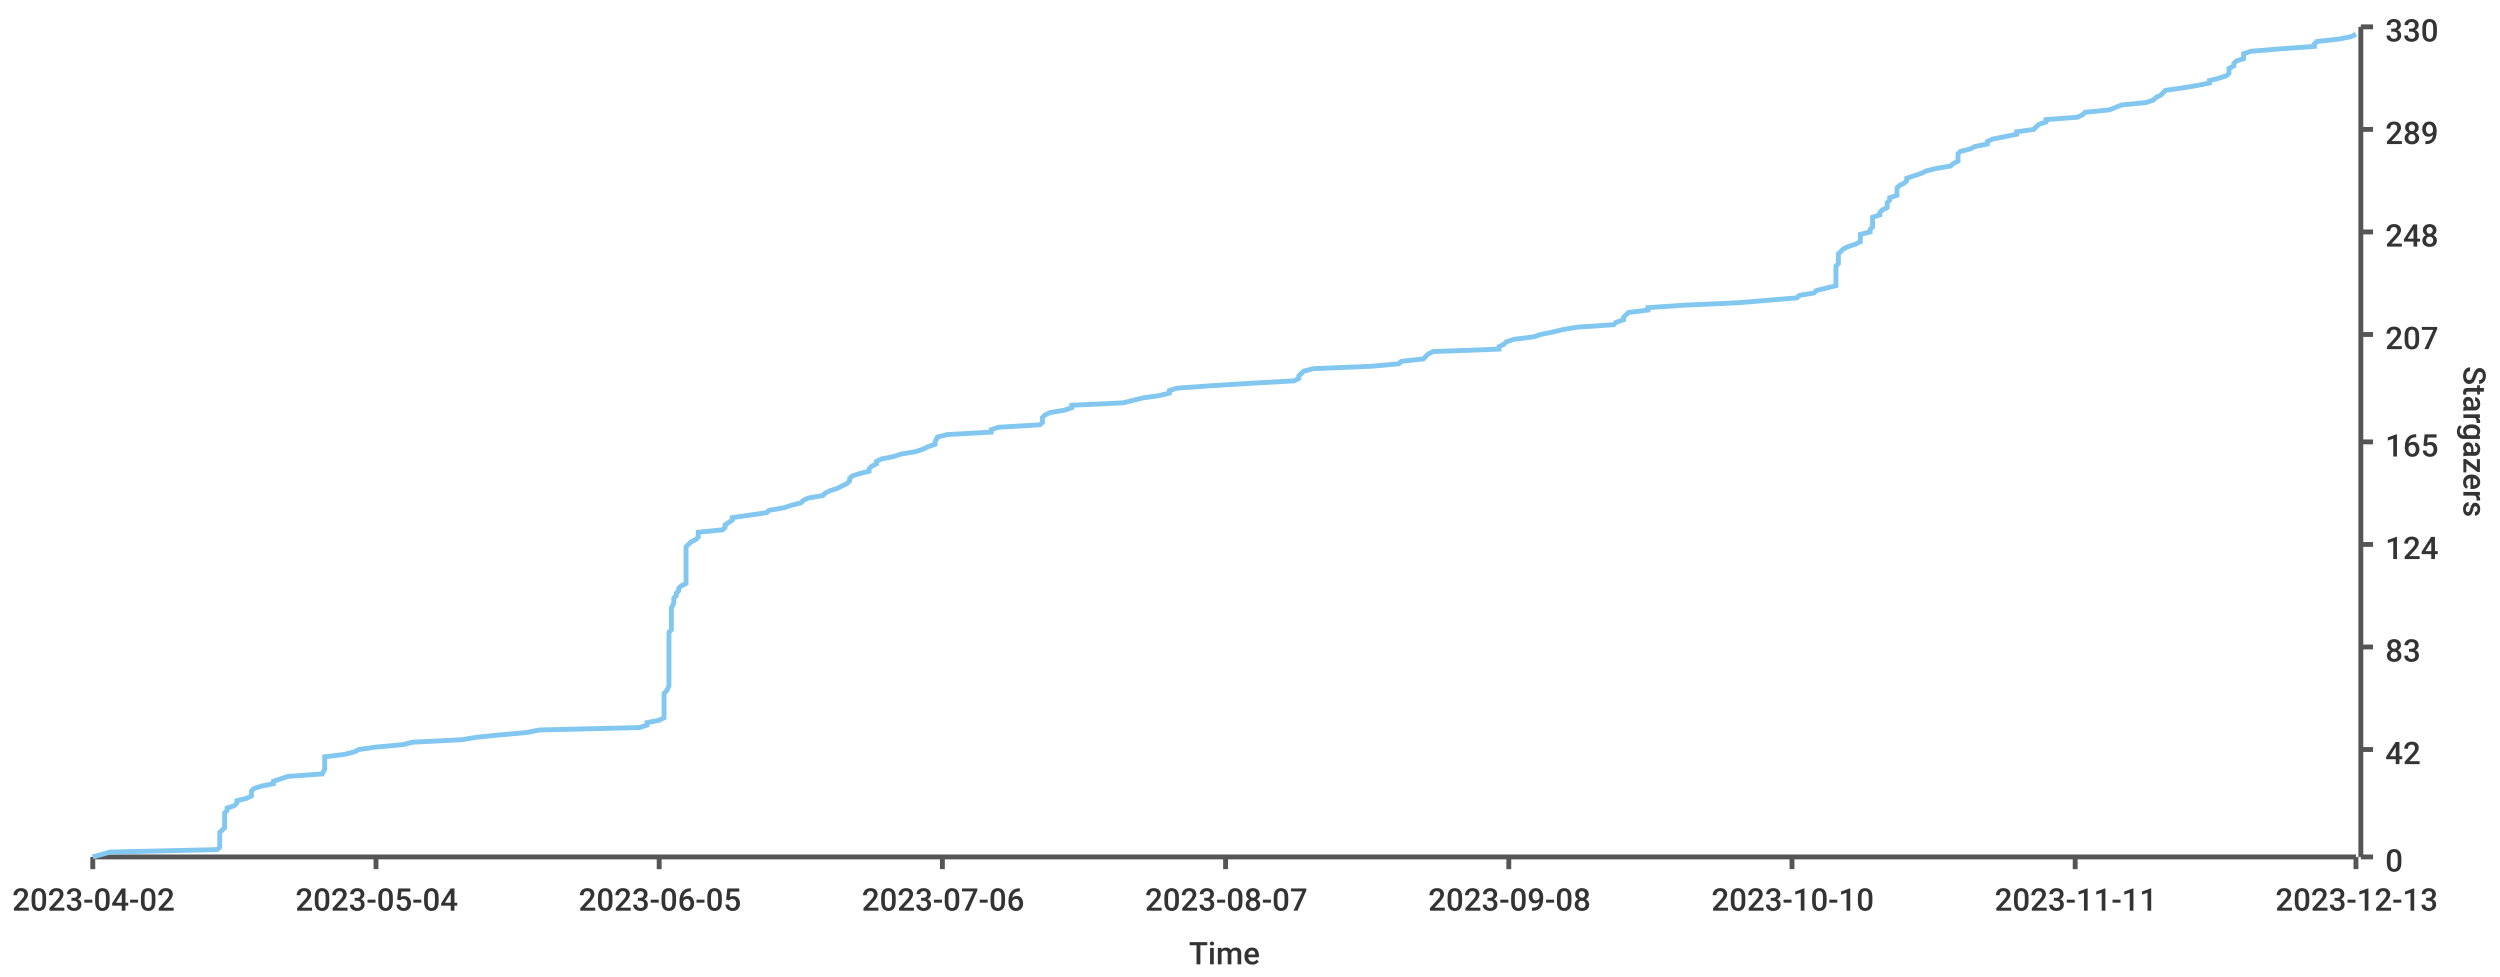
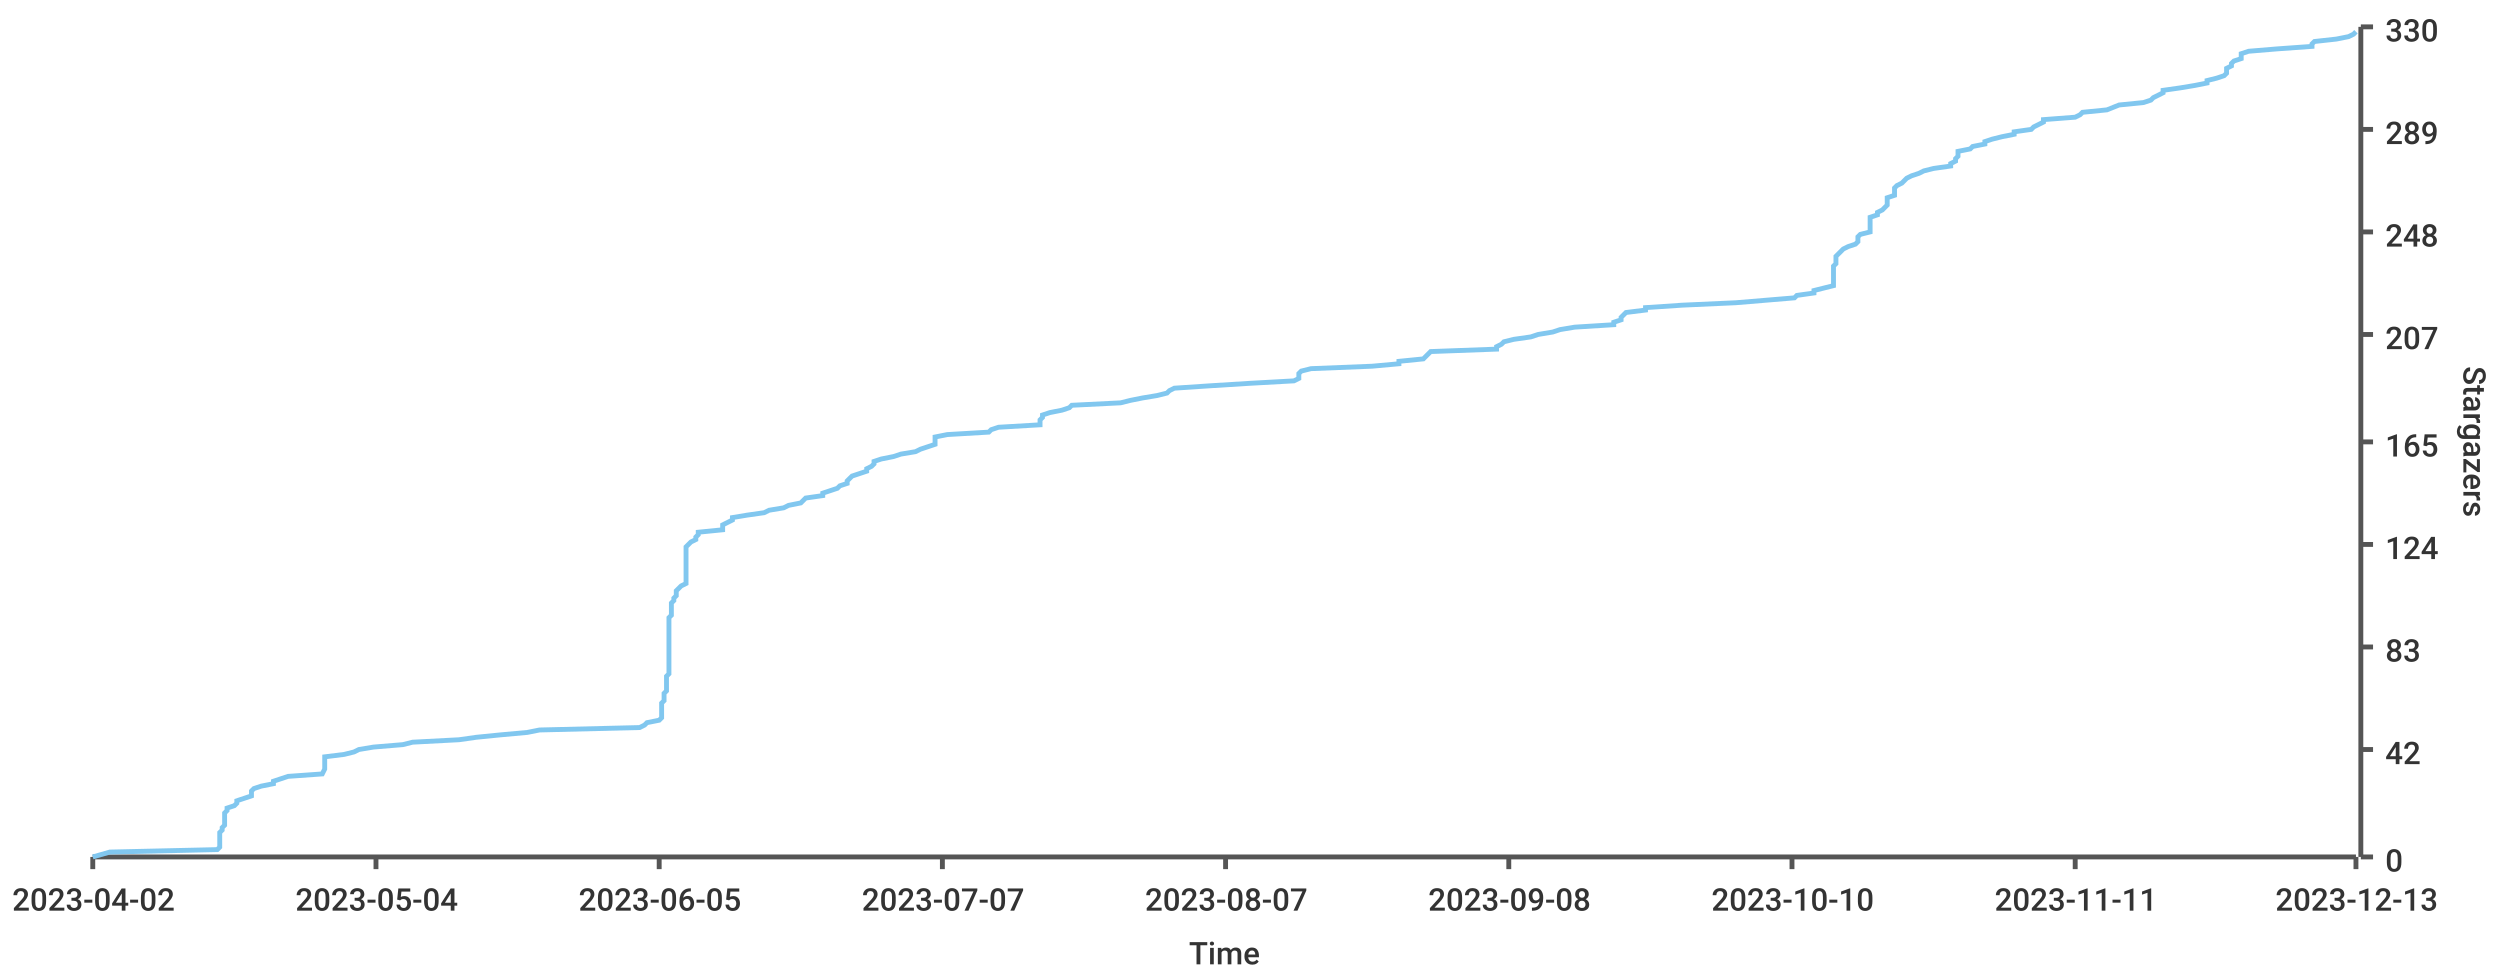
<svg xmlns="http://www.w3.org/2000/svg" width="1024" height="400">\n<path d="M 0 0 L 1024 0 L 1024 400 L 0 400 L 0 0" style="stroke-width:0;stroke:rgba(255,255,255,1.0);fill:rgba(255,255,255,1.0)" />
  <path d="M 38 11 L 965 11 L 965 351 L 38 351 L 38 11" style="stroke-width:0;stroke:rgba(255,255,255,1.0);fill:rgba(255,255,255,1.0)" />
  <path d="M 38 351 L 965 351" style="stroke-width:2;stroke:rgba(85,85,85,1.0);fill:none" />
  <path d="M 38 351 L 38 356" style="stroke-width:2;stroke:rgba(85,85,85,1.0);fill:none" />
  <text x="5" y="373" style="stroke-width:0;stroke:none;fill:rgba(51,51,51,1.0);font-size:12.8px;font-family:'Roboto Medium',sans-serif">2023-04-02</text>
  <path d="M 154 351 L 154 356" style="stroke-width:2;stroke:rgba(85,85,85,1.0);fill:none" />
  <text x="121" y="373" style="stroke-width:0;stroke:none;fill:rgba(51,51,51,1.0);font-size:12.8px;font-family:'Roboto Medium',sans-serif">2023-05-04</text>
  <path d="M 270 351 L 270 356" style="stroke-width:2;stroke:rgba(85,85,85,1.0);fill:none" />
  <text x="237" y="373" style="stroke-width:0;stroke:none;fill:rgba(51,51,51,1.0);font-size:12.8px;font-family:'Roboto Medium',sans-serif">2023-06-05</text>
  <path d="M 386 351 L 386 356" style="stroke-width:2;stroke:rgba(85,85,85,1.0);fill:none" />
-   <text x="353" y="373" style="stroke-width:0;stroke:none;fill:rgba(51,51,51,1.0);font-size:12.8px;font-family:'Roboto Medium',sans-serif">2023-07-06</text>
+   <text x="353" y="373" style="stroke-width:0;stroke:none;fill:rgba(51,51,51,1.0);font-size:12.8px;font-family:'Roboto Medium',sans-serif">2023-07-07</text>
  <path d="M 502 351 L 502 356" style="stroke-width:2;stroke:rgba(85,85,85,1.0);fill:none" />
  <text x="469" y="373" style="stroke-width:0;stroke:none;fill:rgba(51,51,51,1.0);font-size:12.8px;font-family:'Roboto Medium',sans-serif">2023-08-07</text>
  <path d="M 618 351 L 618 356" style="stroke-width:2;stroke:rgba(85,85,85,1.0);fill:none" />
  <text x="585" y="373" style="stroke-width:0;stroke:none;fill:rgba(51,51,51,1.0);font-size:12.8px;font-family:'Roboto Medium',sans-serif">2023-09-08</text>
  <path d="M 734 351 L 734 356" style="stroke-width:2;stroke:rgba(85,85,85,1.0);fill:none" />
  <text x="701" y="373" style="stroke-width:0;stroke:none;fill:rgba(51,51,51,1.0);font-size:12.8px;font-family:'Roboto Medium',sans-serif">2023-10-10</text>
  <path d="M 850 351 L 850 356" style="stroke-width:2;stroke:rgba(85,85,85,1.0);fill:none" />
  <text x="817" y="373" style="stroke-width:0;stroke:none;fill:rgba(51,51,51,1.0);font-size:12.8px;font-family:'Roboto Medium',sans-serif">2023-11-11</text>
  <path d="M 965 351 L 965 356" style="stroke-width:2;stroke:rgba(85,85,85,1.0);fill:none" />
  <text x="932" y="373" style="stroke-width:0;stroke:none;fill:rgba(51,51,51,1.0);font-size:12.8px;font-family:'Roboto Medium',sans-serif">2023-12-13</text>
  <text x="487" y="395" style="stroke-width:0;stroke:none;fill:rgba(51,51,51,1.0);font-size:12.8px;font-family:'Roboto Medium',sans-serif">Time</text>
  <path d="M 967 351 L 967 11" style="stroke-width:2;stroke:rgba(85,85,85,1.0);fill:none" />
  <path d="M 967 351 L 972 351" style="stroke-width:2;stroke:rgba(85,85,85,1.0);fill:none" />
  <text x="977" y="357" style="stroke-width:0;stroke:none;fill:rgba(51,51,51,1.0);font-size:12.8px;font-family:'Roboto Medium',sans-serif">0</text>
  <path d="M 967 307 L 972 307" style="stroke-width:2;stroke:rgba(85,85,85,1.0);fill:none" />
  <text x="977" y="313" style="stroke-width:0;stroke:none;fill:rgba(51,51,51,1.0);font-size:12.8px;font-family:'Roboto Medium',sans-serif">42</text>
  <path d="M 967 265 L 972 265" style="stroke-width:2;stroke:rgba(85,85,85,1.0);fill:none" />
  <text x="977" y="271" style="stroke-width:0;stroke:none;fill:rgba(51,51,51,1.0);font-size:12.8px;font-family:'Roboto Medium',sans-serif">83</text>
  <path d="M 967 223 L 972 223" style="stroke-width:2;stroke:rgba(85,85,85,1.0);fill:none" />
  <text x="977" y="229" style="stroke-width:0;stroke:none;fill:rgba(51,51,51,1.0);font-size:12.8px;font-family:'Roboto Medium',sans-serif">124</text>
  <path d="M 967 181 L 972 181" style="stroke-width:2;stroke:rgba(85,85,85,1.0);fill:none" />
  <text x="977" y="187" style="stroke-width:0;stroke:none;fill:rgba(51,51,51,1.0);font-size:12.8px;font-family:'Roboto Medium',sans-serif">165</text>
  <path d="M 967 137 L 972 137" style="stroke-width:2;stroke:rgba(85,85,85,1.0);fill:none" />
  <text x="977" y="143" style="stroke-width:0;stroke:none;fill:rgba(51,51,51,1.0);font-size:12.8px;font-family:'Roboto Medium',sans-serif">207</text>
  <path d="M 967 95 L 972 95" style="stroke-width:2;stroke:rgba(85,85,85,1.0);fill:none" />
  <text x="977" y="101" style="stroke-width:0;stroke:none;fill:rgba(51,51,51,1.0);font-size:12.8px;font-family:'Roboto Medium',sans-serif">248</text>
  <path d="M 967 53 L 972 53" style="stroke-width:2;stroke:rgba(85,85,85,1.0);fill:none" />
  <text x="977" y="59" style="stroke-width:0;stroke:none;fill:rgba(51,51,51,1.0);font-size:12.8px;font-family:'Roboto Medium',sans-serif">289</text>
  <path d="M 967 11 L 972 11" style="stroke-width:2;stroke:rgba(85,85,85,1.0);fill:none" />
  <text x="977" y="17" style="stroke-width:0;stroke:none;fill:rgba(51,51,51,1.0);font-size:12.8px;font-family:'Roboto Medium',sans-serif">330</text>
  <text x="1009" y="150" style="stroke-width:0;stroke:none;fill:rgba(51,51,51,1.0);font-size:12.8px;font-family:'Roboto Medium',sans-serif" transform="rotate(90.00,1009,150)">Stargazers</text>
-   <path d="M 38 351 L 45 349 L 89 348 L 90 347 L 90 346 L 90 345 L 90 344 L 90 343 L 90 342 L 90 341 L 91 340 L 92 339 L 92 338 L 92 337 L 92 336 L 92 335 L 92 334 L 92 333 L 93 332 L 93 331 L 96 330 L 97 329 L 97 328 L 101 327 L 103 326 L 103 325 L 103 324 L 104 323 L 107 322 L 112 321 L 112 320 L 115 319 L 118 318 L 132 317 L 133 315 L 133 314 L 133 313 L 133 312 L 133 311 L 133 310 L 141 309 L 145 308 L 147 307 L 154 306 L 165 305 L 169 304 L 189 303 L 195 302 L 205 301 L 216 300 L 221 299 L 262 298 L 265 297 L 265 296 L 270 295 L 272 294 L 272 293 L 272 292 L 272 291 L 272 290 L 272 289 L 272 288 L 272 287 L 272 286 L 272 285 L 272 284 L 273 283 L 274 281 L 274 280 L 274 279 L 274 278 L 274 277 L 274 276 L 274 275 L 274 274 L 274 273 L 274 272 L 274 271 L 274 270 L 274 269 L 274 268 L 274 267 L 274 266 L 274 265 L 274 264 L 274 263 L 274 262 L 274 261 L 274 260 L 274 259 L 275 258 L 275 257 L 275 256 L 275 255 L 275 254 L 275 253 L 275 252 L 275 251 L 275 250 L 275 249 L 276 247 L 276 246 L 276 245 L 277 244 L 277 243 L 278 242 L 278 241 L 279 240 L 281 239 L 281 238 L 281 237 L 281 236 L 281 235 L 281 234 L 281 233 L 281 232 L 281 231 L 281 230 L 281 229 L 281 228 L 281 227 L 281 226 L 281 225 L 281 224 L 282 223 L 283 222 L 285 221 L 286 220 L 286 219 L 286 218 L 296 217 L 297 216 L 297 215 L 300 213 L 300 212 L 307 211 L 314 210 L 315 209 L 321 208 L 324 207 L 328 206 L 329 205 L 331 204 L 337 203 L 338 202 L 340 201 L 343 200 L 345 199 L 347 198 L 348 197 L 348 196 L 349 195 L 352 194 L 356 193 L 356 192 L 357 191 L 359 190 L 359 189 L 361 188 L 366 187 L 369 186 L 375 185 L 378 184 L 380 183 L 383 182 L 383 181 L 384 179 L 388 178 L 406 177 L 406 176 L 409 175 L 426 174 L 427 173 L 427 172 L 427 171 L 428 170 L 430 169 L 436 168 L 439 167 L 439 166 L 460 165 L 464 164 L 468 163 L 475 162 L 479 161 L 479 160 L 482 159 L 496 158 L 512 157 L 530 156 L 532 155 L 532 154 L 533 153 L 534 152 L 538 151 L 562 150 L 573 149 L 574 148 L 583 147 L 585 145 L 587 144 L 614 143 L 614 142 L 616 141 L 617 140 L 620 139 L 628 138 L 631 137 L 636 136 L 640 135 L 646 134 L 661 133 L 662 132 L 665 131 L 665 130 L 666 129 L 667 128 L 675 127 L 675 126 L 690 125 L 712 124 L 724 123 L 736 122 L 737 121 L 743 120 L 744 119 L 748 118 L 752 117 L 752 116 L 752 115 L 752 114 L 752 113 L 752 111 L 752 110 L 752 109 L 753 108 L 753 107 L 753 106 L 753 105 L 753 104 L 754 103 L 755 102 L 757 101 L 760 100 L 762 99 L 762 98 L 762 97 L 762 96 L 766 95 L 766 94 L 767 93 L 767 92 L 767 91 L 767 90 L 767 89 L 770 88 L 770 87 L 771 86 L 773 85 L 773 84 L 773 83 L 774 82 L 774 81 L 777 80 L 777 79 L 777 77 L 778 76 L 780 75 L 781 74 L 781 73 L 784 72 L 787 71 L 789 70 L 793 69 L 799 68 L 800 67 L 802 66 L 802 65 L 802 64 L 802 63 L 803 62 L 807 61 L 809 60 L 814 59 L 814 58 L 816 57 L 821 56 L 826 55 L 826 54 L 833 53 L 834 52 L 835 51 L 838 50 L 838 49 L 851 48 L 853 47 L 854 46 L 864 45 L 869 43 L 879 42 L 882 41 L 883 40 L 885 39 L 886 38 L 887 37 L 894 36 L 900 35 L 905 34 L 905 33 L 909 32 L 912 31 L 913 30 L 913 29 L 913 28 L 915 27 L 915 26 L 916 25 L 919 24 L 919 23 L 919 22 L 922 21 L 934 20 L 948 19 L 948 18 L 949 17 L 958 16 L 963 15 L 965 14" style="stroke-width:2;stroke:rgba(129,199,239,1.0);fill:none" />
+   <path d="M 38 351 L 45 349 L 89 348 L 90 347 L 90 346 L 90 345 L 90 344 L 90 343 L 90 342 L 90 341 L 91 340 L 91 339 L 92 338 L 92 337 L 92 336 L 92 335 L 92 334 L 92 333 L 93 332 L 93 331 L 96 330 L 97 329 L 97 328 L 100 327 L 103 326 L 103 325 L 103 324 L 104 323 L 107 322 L 112 321 L 112 320 L 115 319 L 118 318 L 132 317 L 133 315 L 133 314 L 133 313 L 133 312 L 133 311 L 133 310 L 141 309 L 145 308 L 147 307 L 153 306 L 165 305 L 169 304 L 188 303 L 195 302 L 205 301 L 216 300 L 221 299 L 262 298 L 264 297 L 265 296 L 270 295 L 271 294 L 271 293 L 271 292 L 271 291 L 271 290 L 271 289 L 271 288 L 272 287 L 272 286 L 272 285 L 272 284 L 273 283 L 273 281 L 273 280 L 273 279 L 273 278 L 273 277 L 274 276 L 274 275 L 274 274 L 274 273 L 274 272 L 274 271 L 274 270 L 274 269 L 274 268 L 274 267 L 274 266 L 274 265 L 274 264 L 274 263 L 274 262 L 274 261 L 274 260 L 274 259 L 274 258 L 274 257 L 274 256 L 274 255 L 274 254 L 274 253 L 275 252 L 275 251 L 275 250 L 275 249 L 275 247 L 276 246 L 276 245 L 277 244 L 277 243 L 277 242 L 278 241 L 279 240 L 281 239 L 281 238 L 281 237 L 281 236 L 281 235 L 281 234 L 281 233 L 281 232 L 281 231 L 281 230 L 281 229 L 281 228 L 281 227 L 281 226 L 281 225 L 281 224 L 282 223 L 283 222 L 285 221 L 285 220 L 286 219 L 286 218 L 296 217 L 296 216 L 296 215 L 300 213 L 300 212 L 306 211 L 313 210 L 315 209 L 321 208 L 323 207 L 328 206 L 329 205 L 330 204 L 337 203 L 337 202 L 340 201 L 343 200 L 344 199 L 347 198 L 347 197 L 348 196 L 349 195 L 352 194 L 355 193 L 355 192 L 357 191 L 358 190 L 358 189 L 361 188 L 366 187 L 369 186 L 375 185 L 377 184 L 380 183 L 383 182 L 383 181 L 383 179 L 388 178 L 405 177 L 406 176 L 409 175 L 426 174 L 426 173 L 426 172 L 427 171 L 427 170 L 430 169 L 435 168 L 438 167 L 439 166 L 459 165 L 463 164 L 468 163 L 474 162 L 478 161 L 479 160 L 481 159 L 496 158 L 512 157 L 530 156 L 532 155 L 532 154 L 532 153 L 533 152 L 537 151 L 562 150 L 573 149 L 573 148 L 583 147 L 585 145 L 586 144 L 613 143 L 613 142 L 615 141 L 616 140 L 620 139 L 627 138 L 630 137 L 636 136 L 639 135 L 645 134 L 661 133 L 661 132 L 664 131 L 664 130 L 665 129 L 666 128 L 674 127 L 674 126 L 689 125 L 711 124 L 723 123 L 735 122 L 736 121 L 743 120 L 743 119 L 747 118 L 751 117 L 751 116 L 751 115 L 751 114 L 751 113 L 751 111 L 751 110 L 751 109 L 752 108 L 752 107 L 752 106 L 752 105 L 753 104 L 754 103 L 755 102 L 757 101 L 760 100 L 761 99 L 761 98 L 761 97 L 762 96 L 766 95 L 766 94 L 766 93 L 766 92 L 766 91 L 766 90 L 766 89 L 769 88 L 769 87 L 771 86 L 772 85 L 773 84 L 773 83 L 773 82 L 773 81 L 776 80 L 776 79 L 776 77 L 777 76 L 779 75 L 780 74 L 781 73 L 783 72 L 786 71 L 788 70 L 792 69 L 799 68 L 799 67 L 801 66 L 801 65 L 802 64 L 802 63 L 802 62 L 807 61 L 808 60 L 813 59 L 813 58 L 816 57 L 820 56 L 825 55 L 825 54 L 832 53 L 833 52 L 835 51 L 837 50 L 837 49 L 850 48 L 852 47 L 853 46 L 863 45 L 868 43 L 878 42 L 881 41 L 882 40 L 884 39 L 886 38 L 886 37 L 893 36 L 899 35 L 904 34 L 904 33 L 908 32 L 911 31 L 912 30 L 912 29 L 912 28 L 914 27 L 914 26 L 915 25 L 918 24 L 918 23 L 918 22 L 921 21 L 933 20 L 947 19 L 947 18 L 948 17 L 957 16 L 962 15 L 964 14 L 965 13" style="stroke-width:2;stroke:rgba(129,199,239,1.0);fill:none" />
</svg>
